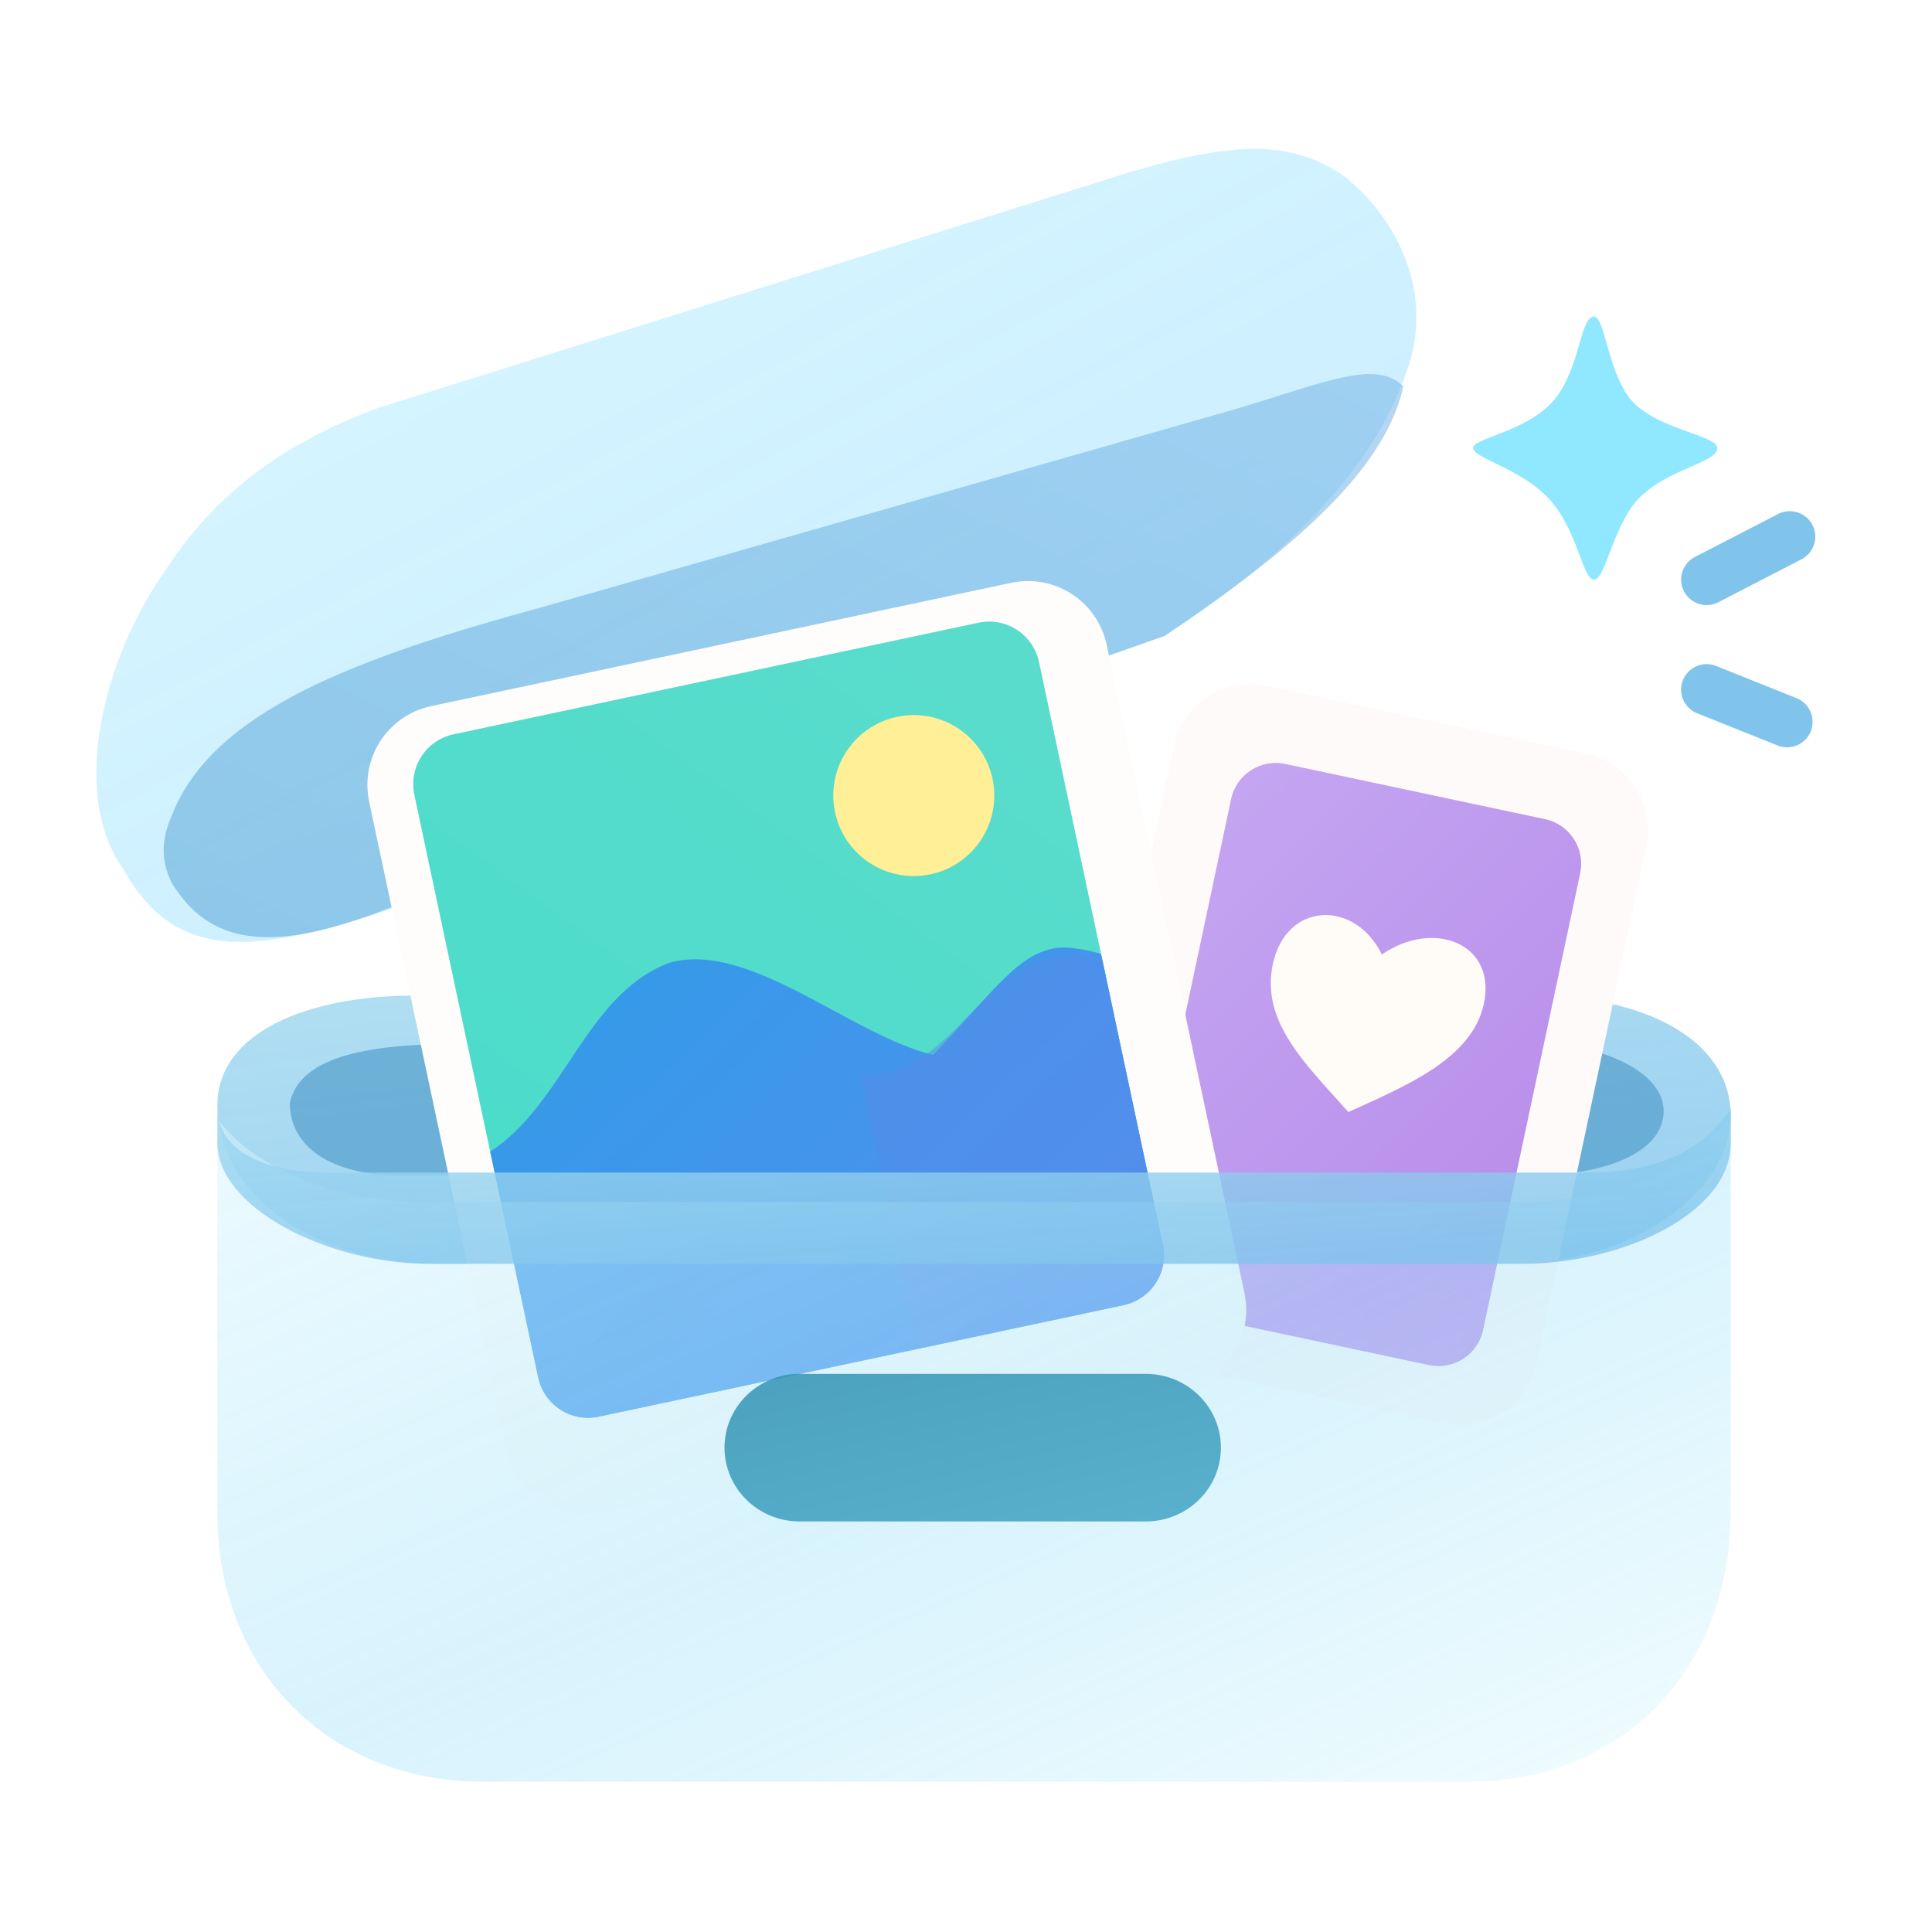
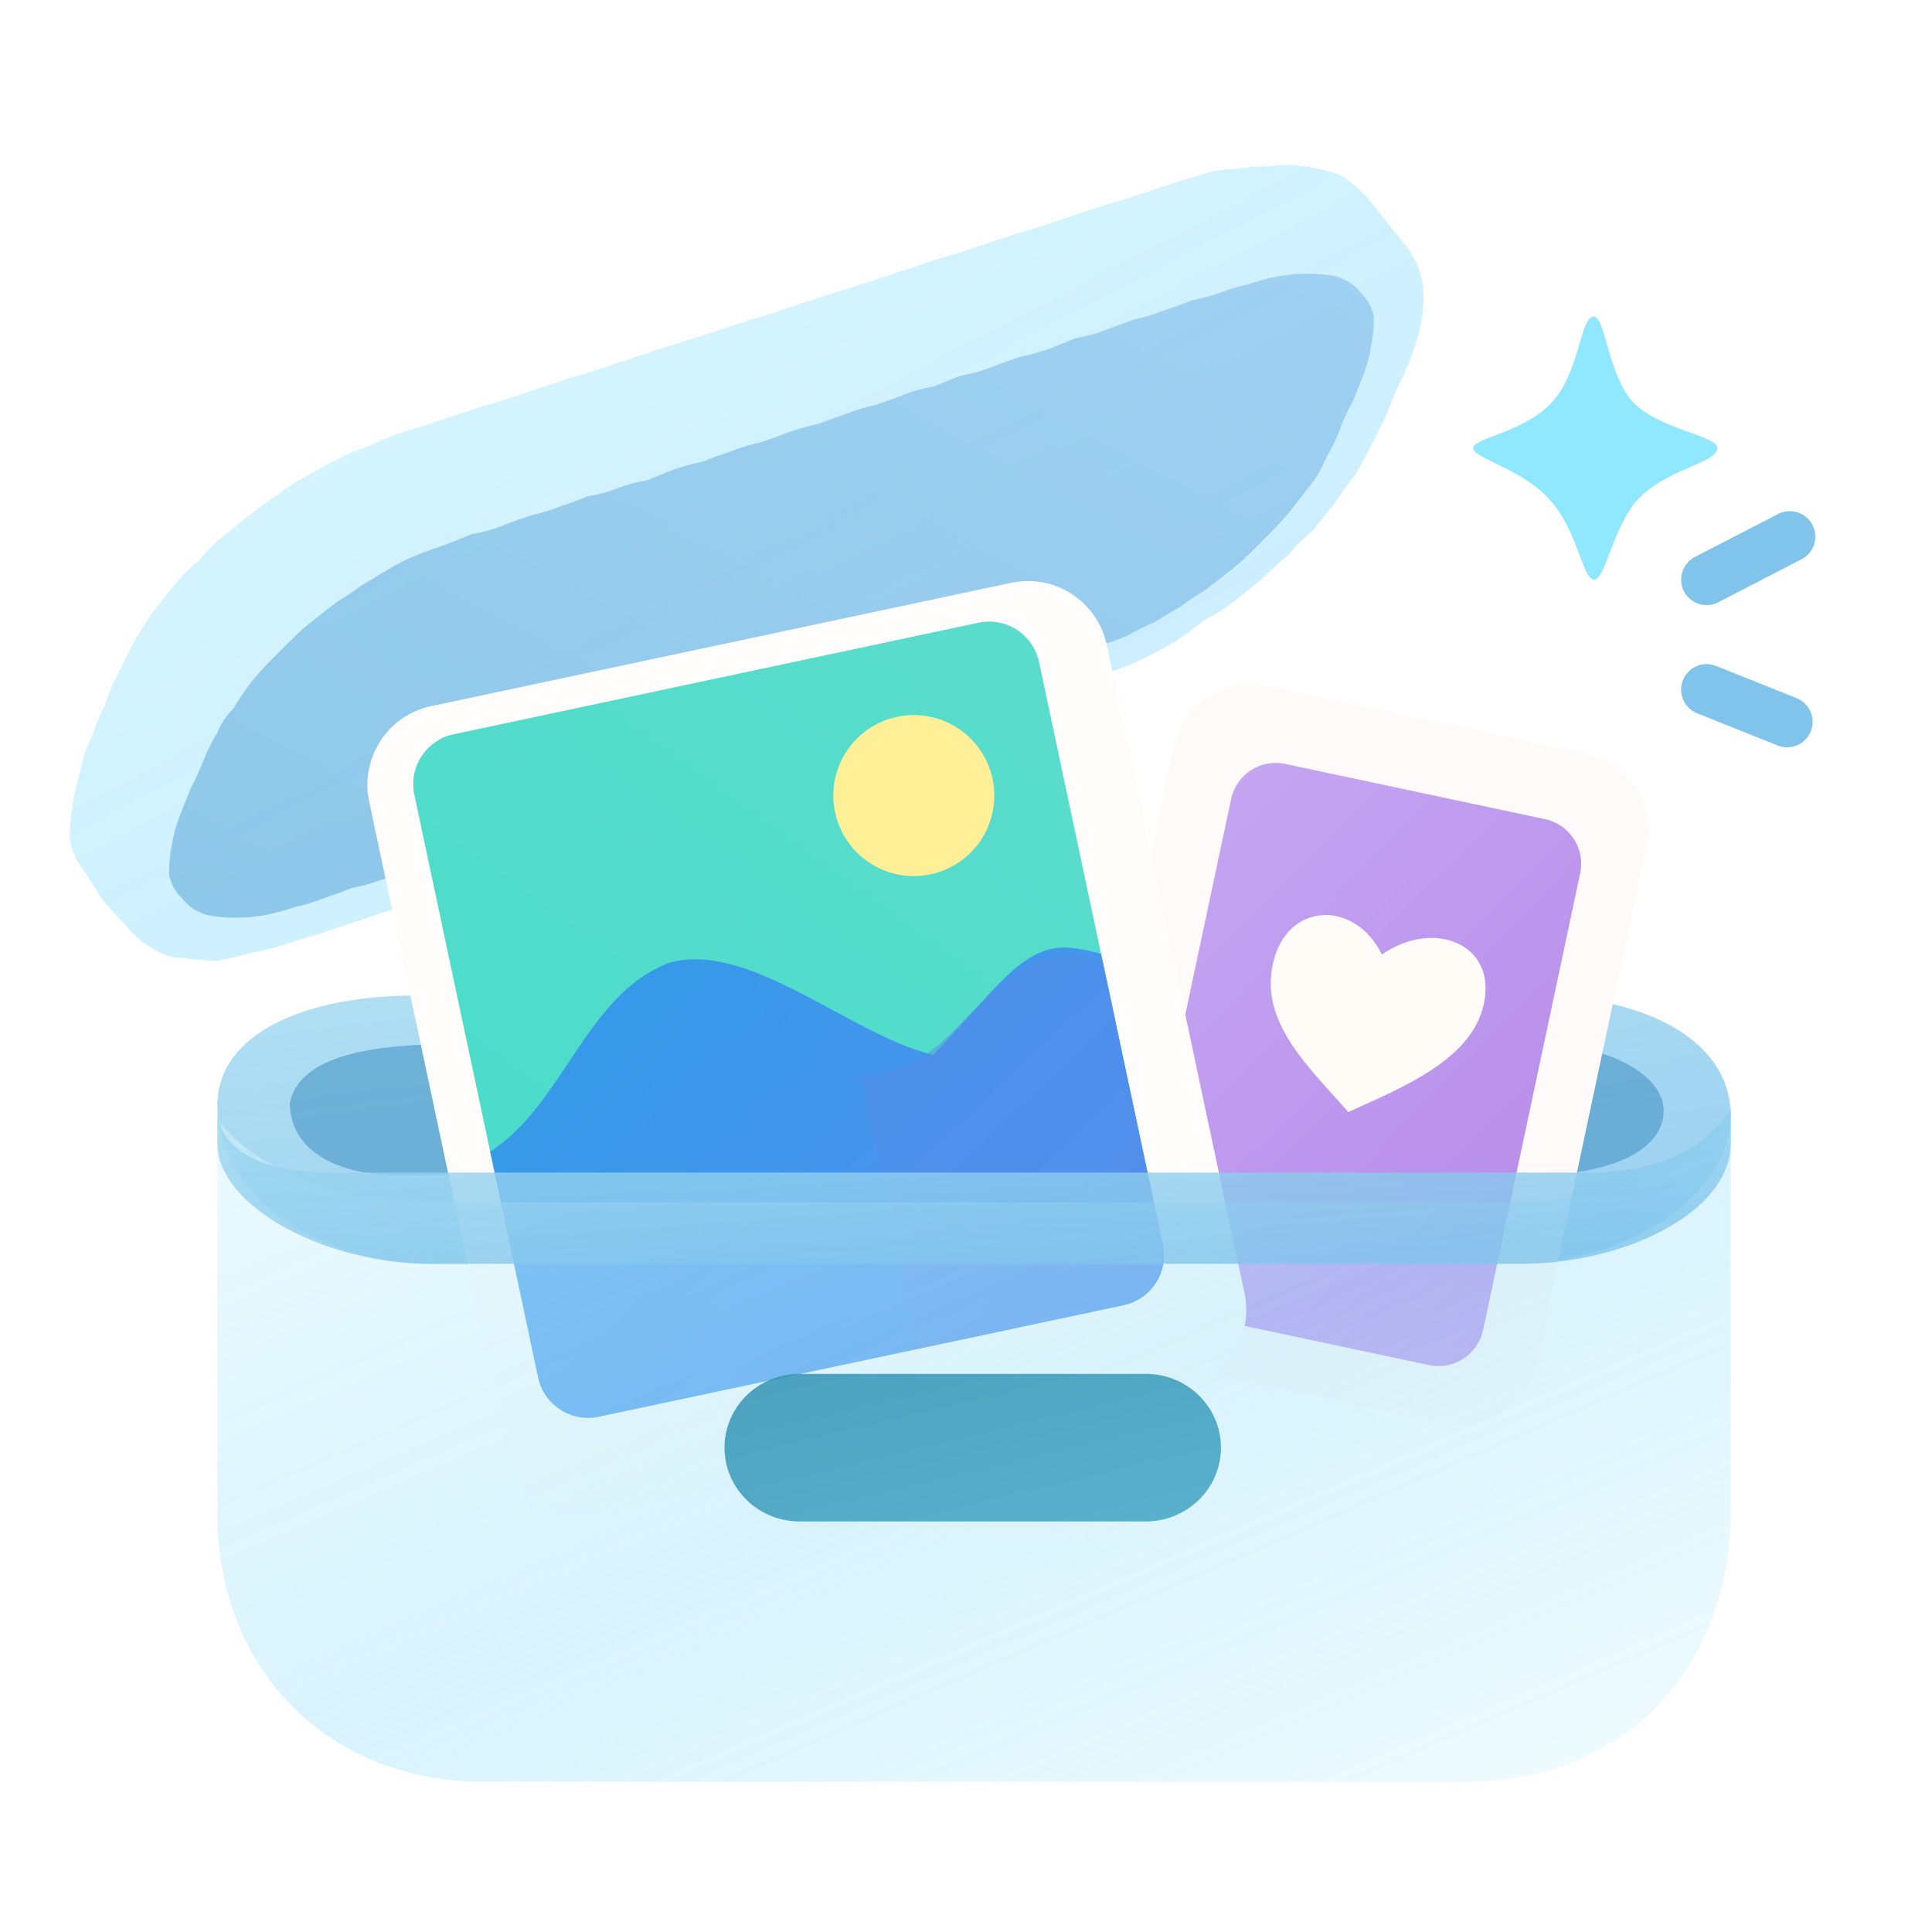
<svg xmlns="http://www.w3.org/2000/svg" viewBox="260 155 720 720" role="img" aria-label="Schuhkarton logo">
  <defs>
    <linearGradient id="sk-lidTop" x1="0" y1="0" x2="0.9" y2="1">
      <stop stop-color="#c8f4ffb0" />
      <stop offset="1" stop-color="#a8e0ffa0" />
    </linearGradient>
    <linearGradient id="sk-lidInside" x1="0" y1="1" x2="1" y2="0">
      <stop stop-color="#5aa8d890" />
      <stop offset="1" stop-color="#7ab8e890" />
    </linearGradient>
    <linearGradient id="sk-rim" x1="0" y1="0" x2="0.7" y2="1">
      <stop stop-color="#9fd8f0d0" />
      <stop offset="1" stop-color="#80c4ecc8" />
    </linearGradient>
    <linearGradient id="sk-box" x1="0" y1="0" x2="1" y2="1">
      <stop stop-color="#d8f6ff80" />
      <stop offset="0.5" stop-color="#a8e4fa70" />
      <stop offset="1" stop-color="#e8fbff90" />
    </linearGradient>
    <linearGradient id="sk-slot" x1="0" y1="0" x2="0.8" y2="1">
      <stop stop-color="#2a8fb0d0" />
      <stop offset="1" stop-color="#3aa0c0d0" />
    </linearGradient>
    <linearGradient id="sk-sky" x1="0" y1="1" x2="1" y2="0">
      <stop stop-color="#48dcca" />
      <stop offset="1" stop-color="#5bdccc" />
    </linearGradient>
    <linearGradient id="sk-mountains" x1="0" y1="0" x2="1" y2="1">
      <stop stop-color="#329be8" />
      <stop offset="1" stop-color="#568eef" />
    </linearGradient>
    <linearGradient id="sk-heartBg" x1="0" y1="0" x2="1" y2="1">
      <stop stop-color="#c4a6f2" />
      <stop offset="1" stop-color="#b78ae9" />
    </linearGradient>
    <clipPath id="sk-scene">
      <rect x="429" y="405" width="238" height="260" rx="19" />
    </clipPath>
    <clipPath id="sk-inbox">
      <rect x="260" y="155" width="720" height="640" />
    </clipPath>
  </defs>
  <g class="lid">
-     <path fill="url(#sk-lidTop)" d="M306 479C286 451 298 401 322 367C339 341 363 321 401 307L672 222C719 207 740 207 760 220C781 236 795 265 784 294C773 326 745 359 694 392L408 493C357 510 326 515 306 479Z" />
-     <path fill="url(#sk-lidInside)" d="M324 459C339 420 393 400 463 381L722 307C755 297 773 289 783 299C776 331 740 361 694 392L406 493C361 511 338 507 324 484C320 476 320 468 324 459Z" />
+     <path fill="url(#sk-lidTop)" d="M777 309Q774 315 771 321Q768 327 765 332Q761 337 757 343Q753 348 749 353Q744 357 740 362Q735 366 730 371Q725 375 720 379Q715 383 709 386Q704 390 698 394Q693 397 687 400Q681 403 675 405Q669 408 663 410Q657 412 651 414Q645 416 639 418Q632 421 626 423Q620 425 614 427Q608 429 601 431Q595 433 589 435Q583 437 577 439Q571 441 564 443Q558 445 552 447Q546 449 540 451Q533 453 527 455Q521 457 515 459Q509 461 502 463Q496 465 490 467Q484 469 478 471Q471 473 465 475Q459 477 453 479Q447 481 441 483Q434 485 428 487Q422 489 416 491Q410 493 403 495Q397 497 391 499Q385 501 379 503Q372 505 366 507Q360 509 354 510Q347 512 341 513Q334 513 328 512Q322 512 316 508Q311 505 307 500Q302 495 298 490Q295 485 291 479Q287 474 286 468Q286 461 287 455Q288 449 290 442Q291 436 294 430Q296 424 299 418Q301 412 304 406Q307 400 310 394Q313 389 317 383Q321 378 325 373Q329 368 334 364Q338 359 343 355Q348 351 353 347Q358 343 364 339Q369 335 375 332Q380 329 386 326Q392 323 398 321Q404 318 410 316Q417 314 423 312Q429 310 435 308Q441 306 448 304Q454 302 460 300Q466 298 472 296Q479 294 485 292Q491 290 497 288Q503 286 509 284Q516 282 522 280Q528 278 534 276Q540 274 547 272Q553 270 559 268Q565 266 571 264Q578 262 584 260Q590 258 596 256Q602 254 608 252Q615 250 621 248Q627 246 633 244Q639 242 646 240Q652 238 658 236Q664 234 670 232Q677 230 683 228Q689 226 695 224Q701 222 708 220Q714 218 720 218Q727 217 733 217Q740 216 746 217Q753 218 759 220Q764 223 769 228Q773 233 777 238Q781 243 785 248Q789 254 790 260Q791 266 790 273Q789 279 787 285Q785 291 782 297Q779 303 777 309Z" />
+     <path fill="url(#sk-lidInside)" d="M759 316Q757 321 754 326Q752 331 749 335Q745 340 742 344Q738 349 734 353Q730 357 726 361Q722 365 718 368Q713 372 709 375Q704 378 700 381Q695 384 690 387Q685 389 680 392Q675 394 669 396Q664 398 659 400Q653 401 648 403Q643 405 637 407Q632 408 627 410Q621 412 616 413Q610 415 605 417Q600 419 594 420Q589 422 584 424Q578 426 573 427Q568 429 562 431Q557 433 552 434Q546 436 541 438Q536 440 530 441Q525 443 519 445Q514 447 509 448Q503 450 498 452Q493 453 487 455Q482 457 477 459Q471 460 466 462Q461 464 455 466Q450 467 445 469Q439 471 434 473Q428 474 423 476Q418 478 412 480Q407 481 402 483Q396 485 391 486Q386 488 380 490Q375 492 370 493Q364 495 359 496Q353 497 348 497Q342 497 337 496Q331 494 328 490Q324 486 323 481Q323 475 324 470Q325 464 327 459Q329 454 331 449Q334 443 336 438Q338 433 341 428Q343 423 347 419Q350 414 353 410Q357 405 361 401Q365 397 369 393Q373 389 377 386Q382 382 386 379Q391 376 395 373Q400 370 405 367Q410 364 415 362Q420 360 426 358Q431 356 436 354Q442 353 447 351Q452 349 458 347Q463 346 468 344Q474 342 479 340Q485 339 490 337Q495 335 501 334Q506 332 511 330Q517 328 522 327Q527 325 533 323Q538 321 543 320Q549 318 554 316Q560 314 565 313Q570 311 576 309Q581 307 586 306Q592 304 597 302Q602 300 608 299Q613 297 618 295Q624 294 629 292Q634 290 640 288Q645 287 651 285Q656 283 661 281Q667 280 672 278Q677 276 683 274Q688 273 693 271Q699 269 704 267Q709 266 715 264Q720 262 725 261Q731 259 736 258Q742 257 747 257Q753 257 758 258Q764 260 767 264Q771 268 772 273Q772 279 771 284Q770 290 768 295Q766 300 764 305Q761 310 759 316Z" />
  </g>
  <path fill="url(#sk-rim)" d="M341 567C341 540 374 526 415 526H831C872 526 905 542 905 571C905 598 870 626 823 626H423C376 626 341 599 341 567Z" />
  <path fill="#4a98c8a0" d="M368 566C372 548 399 544 432 544H833C858 544 880 555 880 569C880 583 862 592 835 593H406C381 592 368 581 368 566Z" />
  <g clip-path="url(#sk-inbox)">
    <g class="p2">
      <g transform="rotate(12 771 515)">
        <rect x="682" y="421" width="180" height="255" rx="29" fill="#fffafa" />
        <rect x="707" y="448" width="133" height="208" rx="17" fill="url(#sk-heartBg)" />
        <path fill="#fffcf8" d="M774 510C760 492 735 498 735 522C735 544 755 556 774 570C793 556 815 541 815 520C815 497 790 493 774 510Z" />
      </g>
    </g>
    <g class="p1">
      <g transform="rotate(-12 551 507)">
        <rect x="412" y="393" width="281" height="307" rx="30" fill="#fffdfb" />
        <g clip-path="url(#sk-scene)">
          <rect x="429" y="405" width="238" height="260" rx="19" fill="url(#sk-sky)" />
          <circle cx="611" cy="463" r="30" fill="#ffef96" />
          <path fill="url(#sk-mountains)" d="M429 560C460 548 476 510 509 505C540 503 570 546 598 559C626 540 638 527 654 530C681 537 696 564 712 572L712 678H429Z" />
          <path fill="#558cea" opacity="0.5" d="M570 561C604 568 619 532 651 533C678 535 699 564 712 576V678H570Z" />
        </g>
      </g>
    </g>
  </g>
  <path fill="url(#sk-box)" d="M341 572C356 592 388 603 419 603H827C862 603 891 589 905 572V718C905 777 865 819 807 819H440C382 819 341 777 341 719Z" />
  <path fill="url(#sk-rim)" d="M341 568C341 583 357 592 383 592H855C881 591 896 582 905 568V581C905 607 865 626 827 626H420C382 626 341 605 341 581Z" />
  <rect x="530" y="667" width="185" height="55" rx="28" fill="url(#sk-slot)" />
  <path class="star" fill="#8fe8ff" d="M854 273C858 273 859 292 867 303C876 315 900 317 900 322C900 328 878 330 868 344C860 356 858 371 854 371C850 371 848 354 839 343C829 330 809 326 809 322C809 318 830 316 840 303C849 291 849 273 854 273Z" />
  <path class="rays" d="M896 371L927 355M896 412L926 424" fill="none" stroke="#80c4ec" stroke-width="19" stroke-linecap="round" />
</svg>
